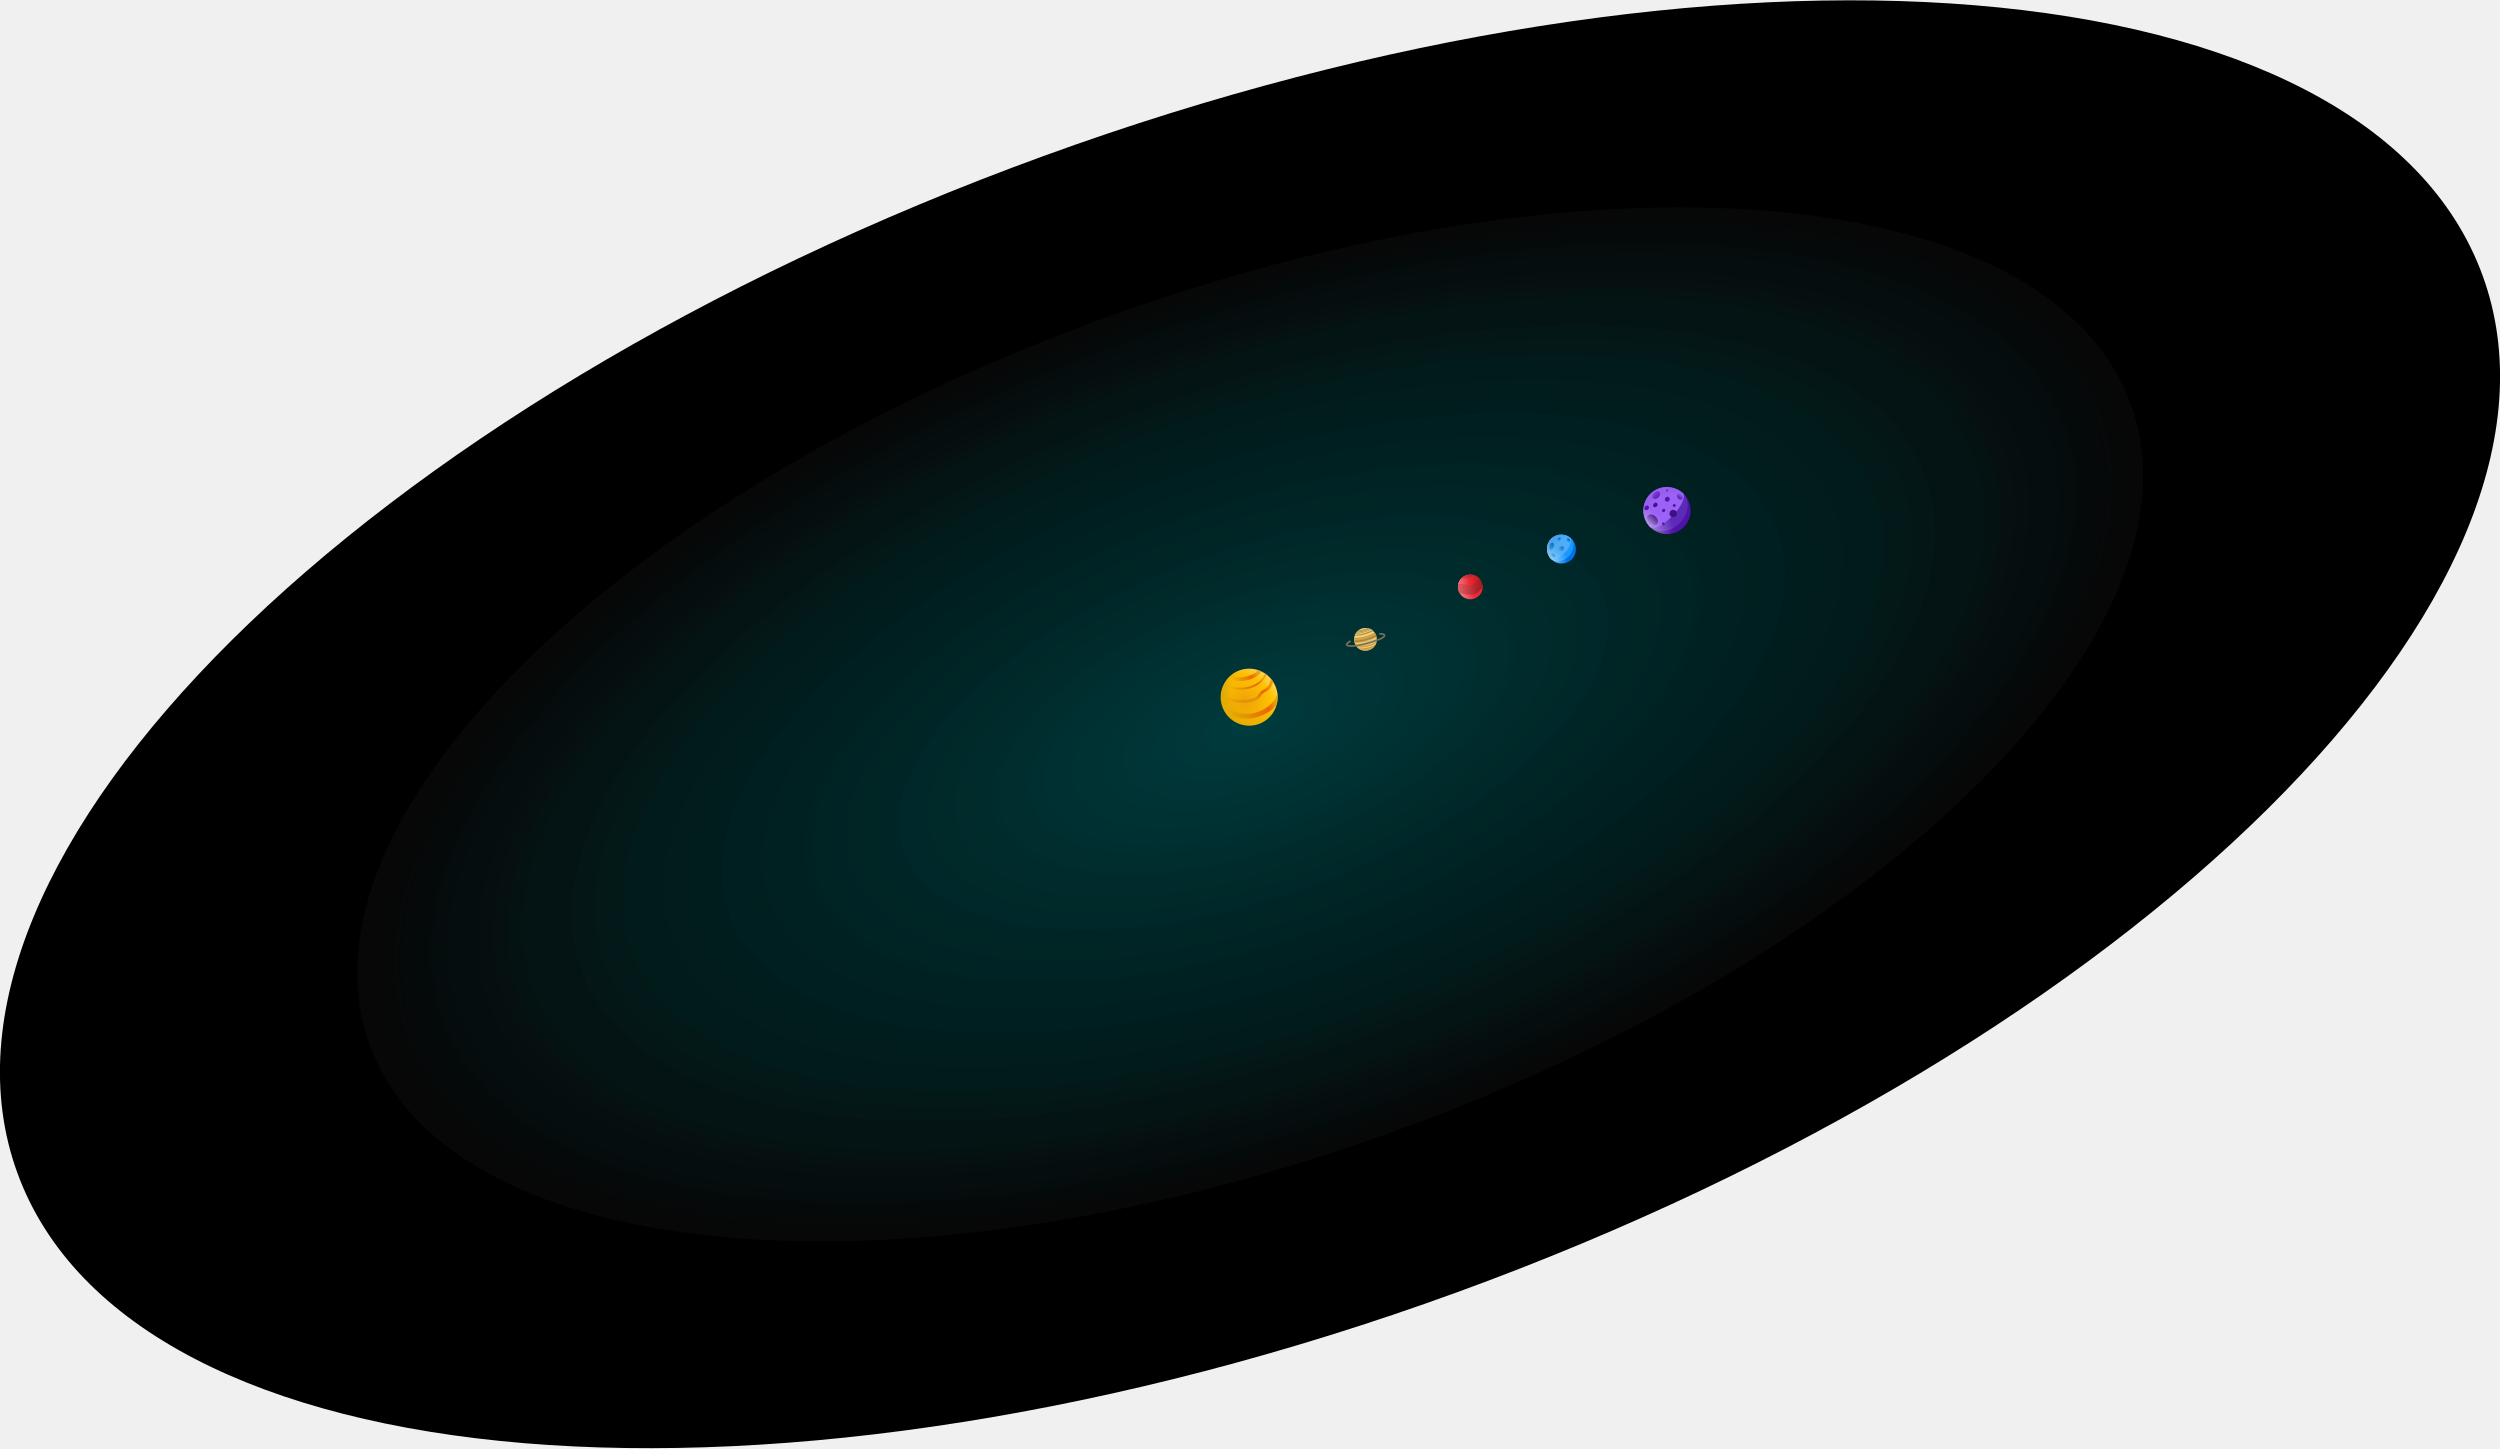
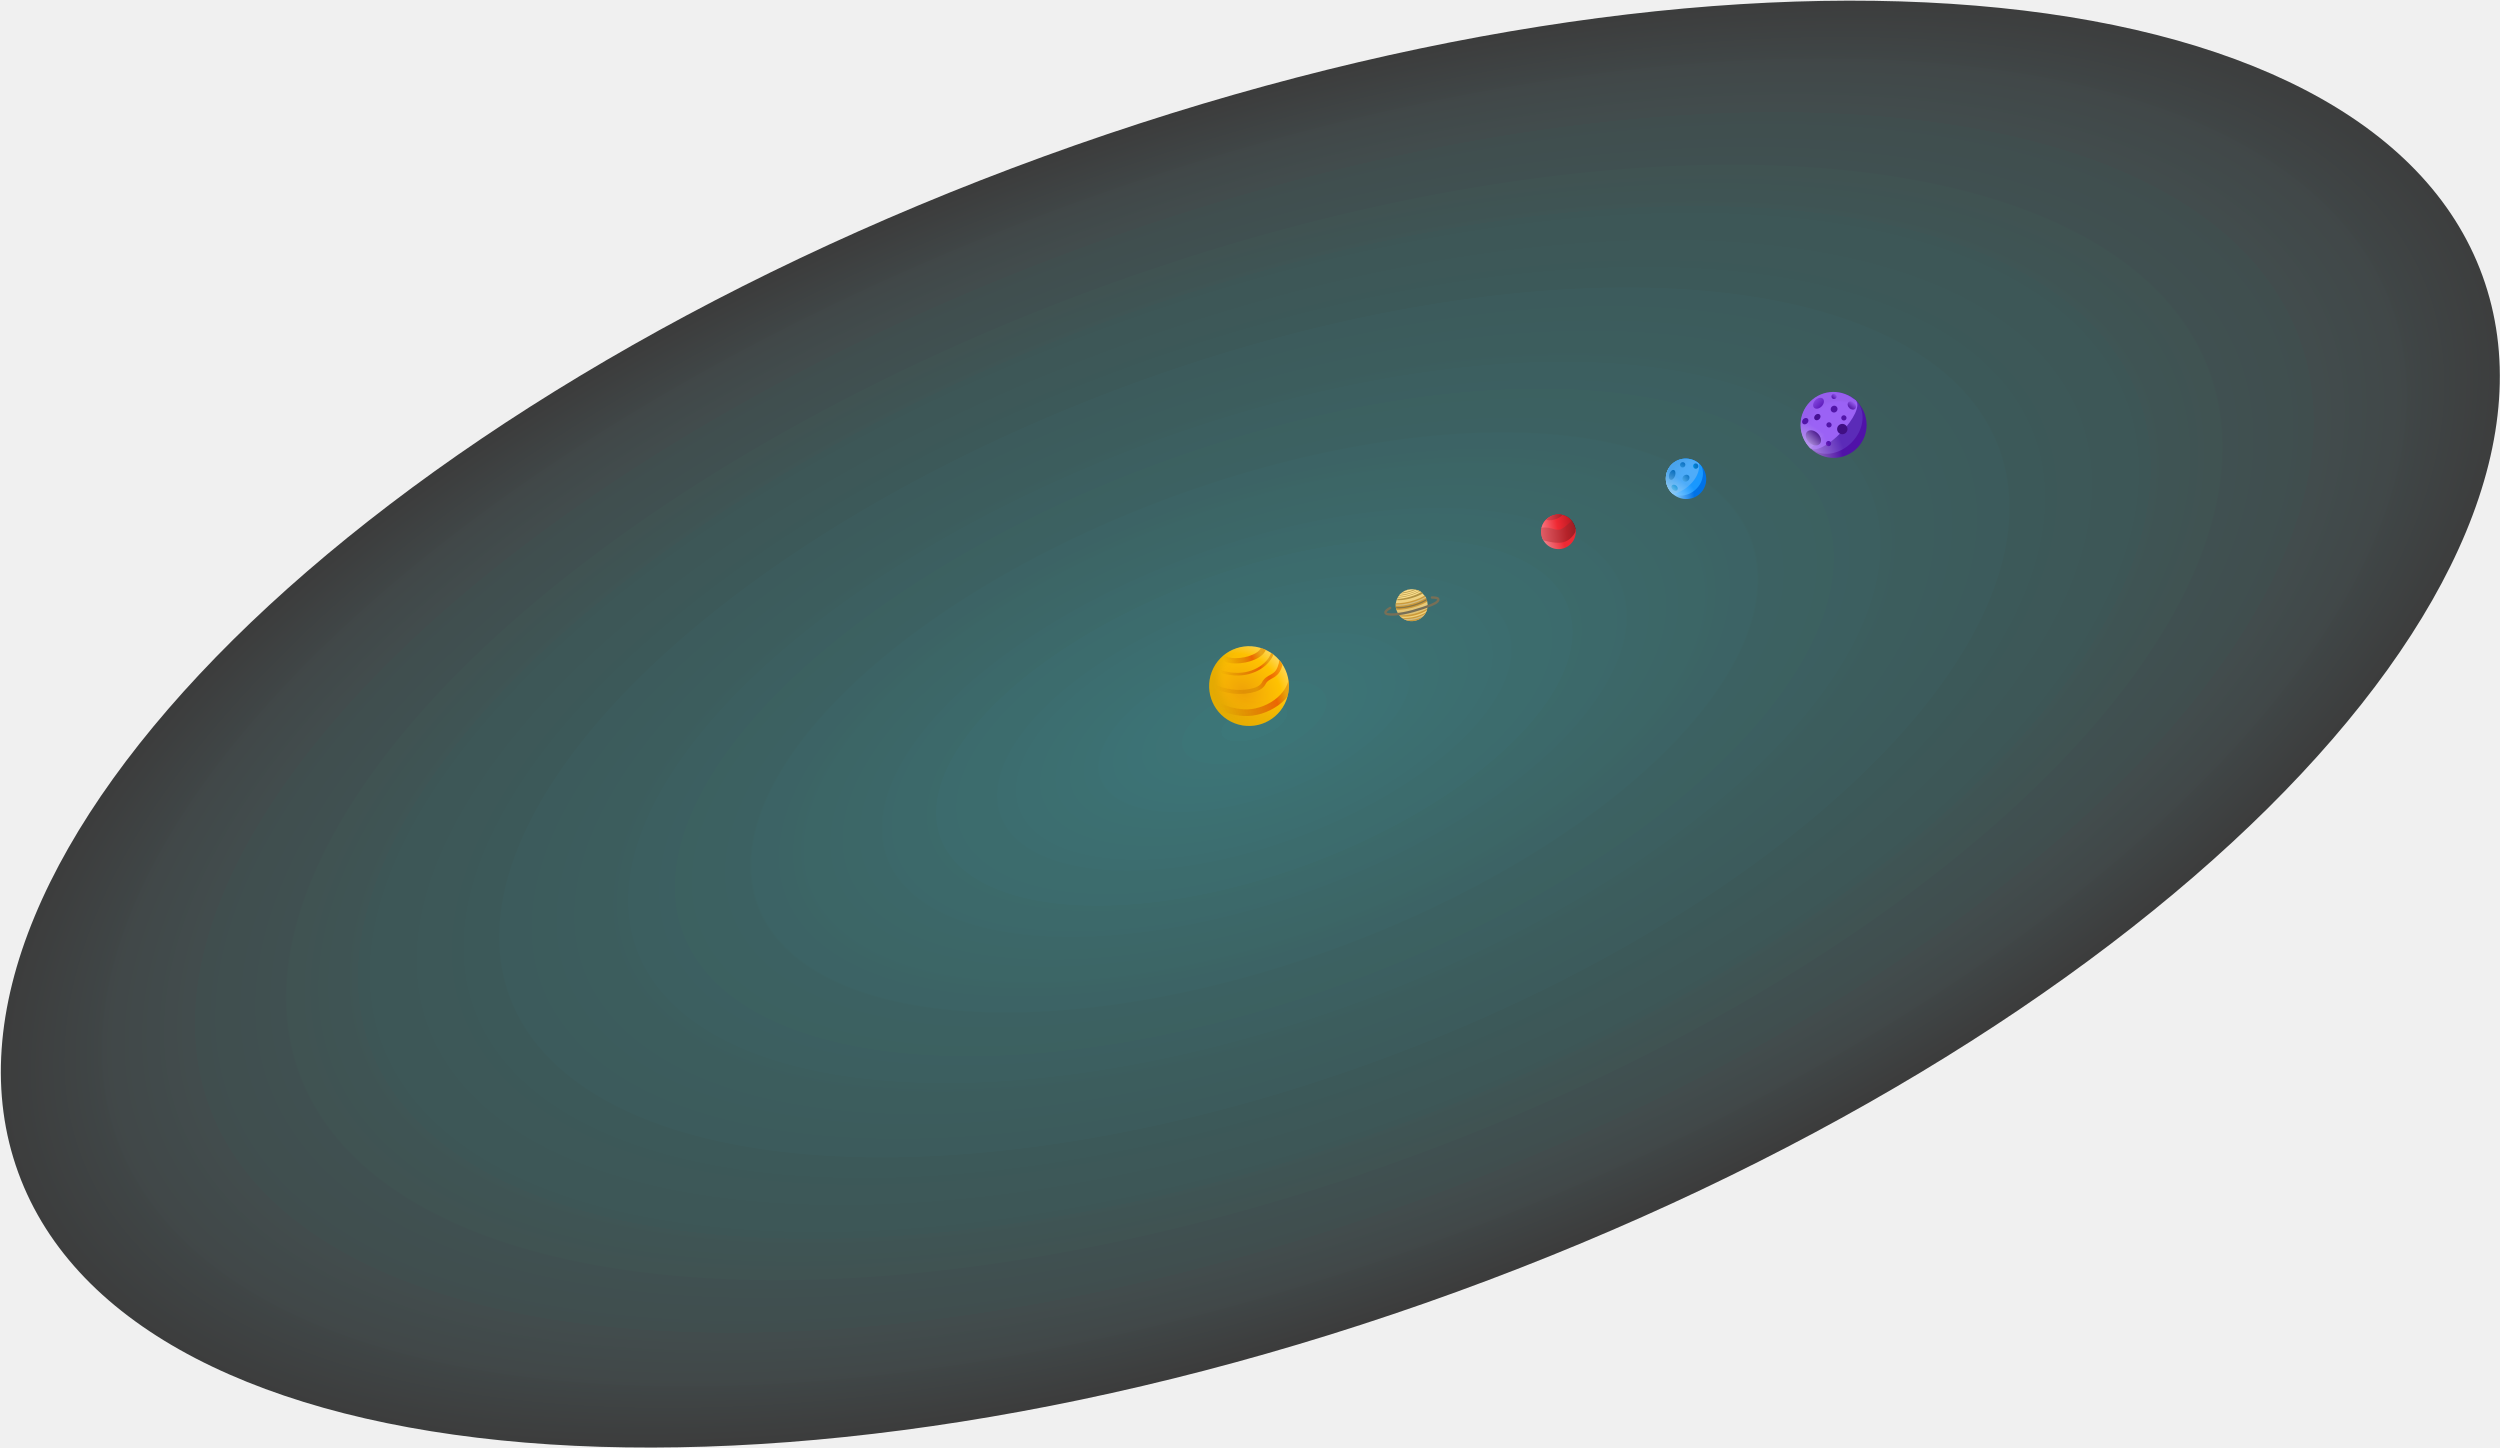
- <svg xmlns="http://www.w3.org/2000/svg" xmlns:xlink="http://www.w3.org/1999/xlink" width="2632px" height="1525px" viewBox="0 0 2632 1525" version="1.1">
+ <svg xmlns="http://www.w3.org/2000/svg" xmlns:xlink="http://www.w3.org/1999/xlink" width="948" height="549">
  <defs>
-     <radialGradient cx="50.185%" cy="50%" fx="50.185%" fy="50%" r="50%" gradientTransform="translate(0.501846,0.5),scale(0.46072,1),rotate(90),scale(1,2.180813),translate(-0.501846,-0.5)" id="radialGradient-1">
+     <radialGradient cx="50.185%" cy="50%" fx="50.185%" fy="50%" r="50%" gradientTransform="matrix(0 1 -1.00474 0 1.004 -.002)" id="a">
      <stop stop-color="#004F52" offset="0%" />
      <stop stop-color="#004F52" offset="2.597%" />
      <stop stop-color="#004C4F" offset="2.61%" />
      <stop stop-color="#004C4F" offset="5.675%" />
      <stop stop-color="#024A4D" offset="5.746%" />
      <stop stop-color="#00494C" offset="8.858%" />
      <stop stop-color="#00484C" offset="8.975%" />
      <stop stop-color="#00474A" offset="12.286%" />
      <stop stop-color="#004648" offset="12.378%" />
      <stop stop-color="#004446" offset="15.75%" />
      <stop stop-color="#004446" offset="16.003%" />
      <stop stop-color="#004144" offset="20.31%" />
      <stop stop-color="#004041" offset="20.46%" />
      <stop stop-color="#003F41" offset="25.17%" />
      <stop stop-color="#003D3E" offset="25.23%" />
      <stop stop-color="#003B3D" offset="29.428%" />
      <stop stop-color="#003A3B" offset="29.525%" />
      <stop stop-color="#003737" offset="36.477%" />
      <stop stop-color="#003537" offset="36.576%" />
      <stop stop-color="#003436" offset="39.813%" />
      <stop stop-color="#003233" offset="39.941%" />
      <stop stop-color="#003130" offset="45.868%" />
      <stop stop-color="#002F31" offset="45.915%" />
      <stop stop-color="#002E30" offset="49.576%" />
      <stop stop-color="#002D2D" offset="49.636%" />
      <stop stop-color="#00292A" offset="59.774%" />
      <stop stop-color="#002727" offset="59.845%" />
      <stop stop-color="#022323" offset="70.989%" />
      <stop stop-color="#042121" offset="71.006%" />
      <stop stop-color="#051E1D" offset="76.629%" />
      <stop stop-color="#051B1C" offset="76.746%" />
      <stop stop-color="#051818" offset="83.872%" />
      <stop stop-color="#081617" offset="83.923%" />
-       <stop stop-color="#060F10" offset="92.737%" />
-       <stop stop-color="#050D0E" offset="92.798%" />
-       <stop stop-color="#0A0909" offset="100%" />
+       <stop stop-color="#060F10" offset="91.211%" />
+       <stop stop-color="#050D0E" offset="91.351%" />
+       <stop offset="100%" />
    </radialGradient>
-     <linearGradient x1="97.57%" y1="-10.3%" x2="68.128%" y2="185.11%" id="linearGradient-2">
+     <linearGradient x1="97.57%" y1="-10.3%" x2="68.128%" y2="185.11%" id="c">
      <stop stop-color="#FFE493" offset="0%" />
      <stop stop-color="#BC9949" offset="100%" />
    </linearGradient>
-     <circle id="path-3" cx="12.969" cy="12.252" r="12" />
-     <linearGradient x1="18.086%" y1="50%" x2="36.004%" y2="103.632%" id="linearGradient-5">
-       <stop stop-color="#1998FF" offset="0%" />
-       <stop stop-color="#C7EFFE" offset="100%" />
-     </linearGradient>
-     <linearGradient x1="50%" y1="-15.543%" x2="91.324%" y2="38.152%" id="linearGradient-6">
+     <circle id="b" cx="6.536" cy="6.175" r="6.048" />
+     <linearGradient x1="50%" y1="-15.543%" x2="91.324%" y2="38.152%" id="f">
      <stop stop-color="#BCEBFF" offset="0%" />
      <stop stop-color="#0072E7" offset="100%" />
    </linearGradient>
-     <ellipse id="path-7" cx="15.502" cy="15.257" rx="15.309" ry="15.105" />
-     <linearGradient x1="62.415%" y1="-40.304%" x2="75.019%" y2="50%" id="linearGradient-9">
+     <ellipse id="e" cx="7.813" cy="7.69" rx="7.716" ry="7.613" />
+     <linearGradient x1="62.415%" y1="-40.304%" x2="75.019%" y2="50%" id="g">
      <stop stop-color="#E6F8FF" offset="0%" />
      <stop stop-color="#1998FF" offset="100%" />
    </linearGradient>
-     <linearGradient x1="63.182%" y1="-13.416%" x2="57.758%" y2="44.912%" id="linearGradient-10">
+     <linearGradient x1="63.182%" y1="-13.416%" x2="57.758%" y2="44.912%" id="i">
      <stop stop-color="#C9EAF9" offset="0%" />
      <stop stop-color="#4EACF9" offset="100%" />
    </linearGradient>
-     <path d="M7.226,32.546 C14.441,32.546 20.739,25.623 20.739,14.305 C20.739,2.988 14.006,-6.062 6.791,-6.062 C-0.424,-6.062 -5.797,3.195 -5.797,14.512 C-5.797,25.83 0.012,32.546 7.226,32.546 Z" id="path-11" />
-     <filter x="-32.0%" y="-22.0%" width="164.1%" height="144.0%" filterUnits="objectBoundingBox" id="filter-12">
-       <feGaussianBlur stdDeviation="2.5" in="SourceAlpha" result="shadowBlurInner1" />
-       <feOffset dx="12" dy="5" in="shadowBlurInner1" result="shadowOffsetInner1" />
-       <feComposite in="shadowOffsetInner1" in2="SourceAlpha" operator="arithmetic" k2="-1" k3="1" result="shadowInnerInner1" />
-       <feColorMatrix values="0 0 0 0 0   0 0 0 0 0   0 0 0 0 0  0 0 0 0.054 0" type="matrix" in="shadowInnerInner1" />
-     </filter>
-     <linearGradient x1="50%" y1="-75.768%" x2="61.614%" y2="129.077%" id="linearGradient-13">
+     <path d="M3.642 16.403c3.636 0 6.81-3.489 6.81-9.193S7.06-3.055 3.422-3.055c-3.636 0-6.344 4.665-6.344 10.37 0 5.703 2.928 9.088 6.564 9.088z" id="j" />
+     <filter x="-33.6%" y="-23.1%" width="167.3%" height="146.3%" filterUnits="objectBoundingBox" id="k">
+       <feGaussianBlur stdDeviation="1.5" in="SourceAlpha" result="shadowBlurInner1" />
+       <feOffset dx="6" dy="3" in="shadowBlurInner1" result="shadowOffsetInner1" />
+       <feComposite in="shadowOffsetInner1" in2="SourceAlpha" operator="arithmetic" k2="-1" k3="1" result="shadowInnerInner1" />
+       <feColorMatrix values="0 0 0 0 0 0 0 0 0 0 0 0 0 0 0 0 0 0 0.054 0" in="shadowInnerInner1" />
+     </filter>
+     <linearGradient x1="50%" y1="-75.768%" x2="61.614%" y2="129.077%" id="l">
      <stop stop-color="#71C9FF" offset="0%" />
      <stop stop-color="#0369BC" offset="100%" />
    </linearGradient>
-     <linearGradient x1="97.721%" y1="0%" x2="-18.38%" y2="238.895%" id="linearGradient-14">
+     <linearGradient x1="97.721%" y1="0%" x2="-18.38%" y2="238.895%" id="m">
      <stop stop-color="#076BBD" offset="0%" />
      <stop stop-color="#53BCFB" offset="100%" />
    </linearGradient>
-     <linearGradient x1="33.241%" y1="-124.446%" x2="54.459%" y2="110.885%" id="linearGradient-15">
+     <linearGradient x1="33.241%" y1="-124.446%" x2="54.459%" y2="110.885%" id="n">
      <stop stop-color="#97D5FA" offset="0%" />
      <stop stop-color="#0167B9" offset="100%" />
    </linearGradient>
-     <linearGradient x1="-28.488%" y1="50%" x2="246.43%" y2="50%" id="linearGradient-16">
+     <linearGradient x1="-28.488%" y1="50%" x2="246.43%" y2="50%" id="o">
      <stop stop-color="#1792DC" offset="0%" />
      <stop stop-color="#B3E4F6" offset="100%" />
    </linearGradient>
-     <linearGradient x1="217.726%" y1="0%" x2="4.195%" y2="50%" id="linearGradient-17">
+     <linearGradient x1="217.726%" y1="0%" x2="4.195%" y2="50%" id="p">
      <stop stop-color="#06B2F3" offset="0%" />
      <stop stop-color="#0680E3" offset="100%" />
    </linearGradient>
-     <ellipse id="path-18" cx="13.652" cy="27.151" rx="1.633" ry="2.041" />
-     <filter x="-30.6%" y="-24.5%" width="161.2%" height="149.0%" filterUnits="objectBoundingBox" id="filter-19">
-       <feGaussianBlur stdDeviation="0.5" in="SourceAlpha" result="shadowBlurInner1" />
+     <ellipse id="q" cx="6.881" cy="13.684" rx="1" ry="1.029" />
+     <filter x="-60.8%" y="-48.6%" width="221.5%" height="197.2%" filterUnits="objectBoundingBox" id="r">
+       <feGaussianBlur stdDeviation=".5" in="SourceAlpha" result="shadowBlurInner1" />
      <feOffset dx="1" dy="-1" in="shadowBlurInner1" result="shadowOffsetInner1" />
      <feComposite in="shadowOffsetInner1" in2="SourceAlpha" operator="arithmetic" k2="-1" k3="1" result="shadowInnerInner1" />
-       <feColorMatrix values="0 0 0 0 0   0 0 0 0 0   0 0 0 0 0  0 0 0 0.134 0" type="matrix" in="shadowInnerInner1" />
-     </filter>
-     <ellipse id="path-20" cx="13.035" cy="13.036" rx="13.014" ry="13.033" />
-     <linearGradient x1="94.655%" y1="55.111%" x2="-23.961%" y2="52.671%" id="linearGradient-22">
+       <feColorMatrix values="0 0 0 0 0 0 0 0 0 0 0 0 0 0 0 0 0 0 0.134 0" in="shadowInnerInner1" />
+     </filter>
+     <ellipse id="s" cx="6.57" cy="6.57" rx="6.559" ry="6.568" />
+     <linearGradient x1="94.655%" y1="55.111%" x2="-23.961%" y2="52.671%" id="t">
      <stop stop-color="#EF828C" offset="0%" />
      <stop stop-color="#EF2933" offset="42.304%" />
      <stop stop-color="#EF2933" offset="100%" />
      <stop stop-color="#EF2933" offset="100%" />
    </linearGradient>
-     <linearGradient x1="116.243%" y1="43.83%" x2="-17.06%" y2="62.481%" id="linearGradient-23">
+     <linearGradient x1="116.243%" y1="43.83%" x2="-17.06%" y2="62.481%" id="v">
      <stop stop-color="#F47B85" offset="0%" />
      <stop stop-color="#B52229" offset="47.357%" />
      <stop stop-color="#420B0E" offset="100%" />
    </linearGradient>
-     <path d="M-0.603,14.252 C2.496,15.881 4.983,17.113 7.988,19.276 C12.294,22.375 19.157,20.075 28.577,12.374 L25.955,-0.398 L0.679,-1.473 C-3.02,7.481 -3.448,12.723 -0.603,14.252 Z" id="path-24" />
-     <filter x="-16.1%" y="-22.6%" width="132.2%" height="145.3%" filterUnits="objectBoundingBox" id="filter-25">
-       <feGaussianBlur stdDeviation="2" in="SourceAlpha" result="shadowBlurInner1" />
-       <feOffset dx="6" dy="4" in="shadowBlurInner1" result="shadowOffsetInner1" />
-       <feComposite in="shadowOffsetInner1" in2="SourceAlpha" operator="arithmetic" k2="-1" k3="1" result="shadowInnerInner1" />
-       <feColorMatrix values="0 0 0 0 0   0 0 0 0 0   0 0 0 0 0  0 0 0 0.13 0" type="matrix" in="shadowInnerInner1" />
-     </filter>
-     <linearGradient x1="116.243%" y1="46.142%" x2="-61.761%" y2="60.316%" id="linearGradient-26">
+     <path d="M-.304 7.183c1.562.82 2.815 1.442 4.33 2.532 2.17 1.562 5.629.403 10.377-3.479L13.08-.2.342-.742c-1.864 4.512-2.08 7.154-.646 7.925z" id="w" />
+     <filter x="-16%" y="-22.5%" width="132%" height="144.9%" filterUnits="objectBoundingBox" id="x">
+       <feGaussianBlur stdDeviation="1" in="SourceAlpha" result="shadowBlurInner1" />
+       <feOffset dx="3" dy="2" in="shadowBlurInner1" result="shadowOffsetInner1" />
+       <feComposite in="shadowOffsetInner1" in2="SourceAlpha" operator="arithmetic" k2="-1" k3="1" result="shadowInnerInner1" />
+       <feColorMatrix values="0 0 0 0 0 0 0 0 0 0 0 0 0 0 0 0 0 0 0.13 0" in="shadowInnerInner1" />
+     </filter>
+     <linearGradient x1="116.243%" y1="46.142%" x2="-61.761%" y2="60.316%" id="y">
      <stop stop-color="#F47B85" offset="0%" />
      <stop stop-color="#B52229" offset="47.357%" />
      <stop stop-color="#420B0E" offset="100%" />
    </linearGradient>
-     <linearGradient x1="95.562%" y1="45.815%" x2="-27.65%" y2="52.382%" id="linearGradient-27">
+     <linearGradient x1="95.562%" y1="45.815%" x2="-27.65%" y2="52.382%" id="z">
      <stop stop-color="#F78590" offset="0%" />
      <stop stop-color="#EF2933" offset="40.395%" />
      <stop stop-color="#900C13" offset="100%" />
    </linearGradient>
-     <linearGradient x1="90.278%" y1="46.515%" x2="-60.958%" y2="55.243%" id="linearGradient-28">
+     <linearGradient x1="90.278%" y1="46.515%" x2="-60.958%" y2="55.243%" id="A">
      <stop stop-color="#DB4753" offset="0%" />
      <stop stop-color="#B6232A" offset="46.383%" />
      <stop stop-color="#430608" offset="100%" />
    </linearGradient>
-     <linearGradient x1="10.107%" y1="71.934%" x2="58.119%" y2="134.648%" id="linearGradient-29">
+     <linearGradient x1="10.107%" y1="71.934%" x2="58.119%" y2="134.648%" id="B">
      <stop stop-color="#5012A8" offset="0%" />
      <stop stop-color="#CBBCD6" offset="100%" />
    </linearGradient>
-     <linearGradient x1="30.935%" y1="54.808%" x2="53.514%" y2="116.491%" id="linearGradient-30">
+     <linearGradient x1="30.935%" y1="54.808%" x2="53.514%" y2="116.491%" id="C">
      <stop stop-color="#5B2BB8" offset="0%" />
      <stop stop-color="#BF9AEA" offset="100%" />
    </linearGradient>
-     <linearGradient x1="52.493%" y1="142.262%" x2="44.373%" y2="70.614%" id="linearGradient-31">
+     <linearGradient x1="52.493%" y1="142.262%" x2="44.373%" y2="70.614%" id="D">
      <stop stop-color="#D2C5E6" offset="0%" />
      <stop stop-color="#9B62F5" offset="100%" />
    </linearGradient>
-     <linearGradient x1="51.909%" y1="27.18%" x2="58.15%" y2="-47.425%" id="linearGradient-32">
+     <linearGradient x1="51.909%" y1="27.18%" x2="58.15%" y2="-47.425%" id="F">
      <stop stop-color="#9B62F5" offset="0%" />
      <stop stop-color="#E8E8E8" offset="100%" />
    </linearGradient>
-     <path d="M24.7,-1.59161573e-12 C11.059,-1.59161573e-12 -1.8189894e-12,11.083 -1.8189894e-12,24.754 C-1.8189894e-12,38.426 11.059,49.509 24.7,49.509 L24.7,49.509" id="path-33" />
-     <filter x="-22.3%" y="-11.1%" width="144.5%" height="122.2%" filterUnits="objectBoundingBox" id="filter-35">
-       <feGaussianBlur stdDeviation="2" in="SourceAlpha" result="shadowBlurInner1" />
-       <feOffset dx="7" dy="-2" in="shadowBlurInner1" result="shadowOffsetInner1" />
-       <feComposite in="shadowOffsetInner1" in2="SourceAlpha" operator="arithmetic" k2="-1" k3="1" result="shadowInnerInner1" />
-       <feColorMatrix values="0 0 0 0 0   0 0 0 0 0   0 0 0 0 0  0 0 0 0.028 0" type="matrix" in="shadowInnerInner1" />
-     </filter>
-     <linearGradient x1="177.088%" y1="43.718%" x2="0%" y2="43.718%" id="linearGradient-36">
+     <path d="M12.449 0C5.574 0 0 5.586 0 12.476c0 6.89 5.574 12.476 12.449 12.476" id="E" />
+     <filter x="-24.1%" y="-12%" width="148.2%" height="124%" filterUnits="objectBoundingBox" id="G">
+       <feGaussianBlur stdDeviation="1" in="SourceAlpha" result="shadowBlurInner1" />
+       <feOffset dx="4" dy="-1" in="shadowBlurInner1" result="shadowOffsetInner1" />
+       <feComposite in="shadowOffsetInner1" in2="SourceAlpha" operator="arithmetic" k2="-1" k3="1" result="shadowInnerInner1" />
+       <feColorMatrix values="0 0 0 0 0 0 0 0 0 0 0 0 0 0 0 0 0 0 0.028 0" in="shadowInnerInner1" />
+     </filter>
+     <linearGradient x1="177.088%" y1="43.718%" x2="0%" y2="43.718%" id="H">
      <stop stop-color="#9960F3" offset="0%" />
      <stop stop-color="#5F1DBC" offset="100%" />
    </linearGradient>
-     <linearGradient x1="61.594%" y1="-16.635%" x2="61.594%" y2="152.794%" id="linearGradient-37">
+     <linearGradient x1="61.594%" y1="-16.635%" x2="61.594%" y2="152.794%" id="I">
      <stop stop-color="#400E85" offset="0%" />
      <stop stop-color="#D3BBFA" offset="100%" />
    </linearGradient>
-     <linearGradient x1="62.448%" y1="-3.859%" x2="50%" y2="80.2%" id="linearGradient-38">
+     <linearGradient x1="62.448%" y1="-3.859%" x2="50%" y2="80.2%" id="J">
      <stop stop-color="#9960F3" offset="0%" />
      <stop stop-color="#5F24B2" offset="100%" />
    </linearGradient>
-     <linearGradient x1="50%" y1="50%" x2="68.487%" y2="103.299%" id="linearGradient-39">
+     <linearGradient x1="50%" y1="50%" x2="68.487%" y2="103.299%" id="K">
      <stop stop-color="#5414AF" offset="0%" />
      <stop stop-color="#7421BC" offset="100%" />
    </linearGradient>
-     <linearGradient x1="56.383%" y1="-11.935%" x2="50%" y2="100%" id="linearGradient-40">
+     <linearGradient x1="56.383%" y1="-11.935%" x2="50%" y2="100%" id="L">
      <stop stop-color="#9960F3" offset="0%" />
      <stop stop-color="#5115A7" offset="100%" />
    </linearGradient>
-     <radialGradient cx="59.277%" cy="45.857%" fx="59.277%" fy="45.857%" r="60.024%" gradientTransform="translate(0.592768,0.458565),rotate(156.8741),scale(1,1.205766),translate(-0.592768,-0.458565)" id="radialGradient-41">
-       <stop stop-color="#EFA207" offset="0.013%" />
+     <radialGradient cx="59.277%" cy="45.857%" fx="59.277%" fy="45.857%" r="60.024%" gradientTransform="matrix(-.91964 .39275 -.47357 -1.10888 1.355 .734)" id="N">
+       <stop stop-color="#EFA207" offset=".013%" />
      <stop stop-color="#FFC201" offset="72.598%" />
      <stop stop-color="#FFD758" offset="100%" />
    </radialGradient>
-     <circle id="path-42" cx="37.857" cy="38.597" r="30" />
-     <filter x="-14.2%" y="-14.2%" width="128.3%" height="128.3%" filterUnits="objectBoundingBox" id="filter-44">
-       <feGaussianBlur stdDeviation="5" in="SourceAlpha" result="shadowBlurInner1" />
-       <feOffset dx="-7" dy="4" in="shadowBlurInner1" result="shadowOffsetInner1" />
-       <feComposite in="shadowOffsetInner1" in2="SourceAlpha" operator="arithmetic" k2="-1" k3="1" result="shadowInnerInner1" />
-       <feColorMatrix values="0 0 0 0 0   0 0 0 0 0   0 0 0 0 0  0 0 0 0.097 0" type="matrix" in="shadowInnerInner1" />
-     </filter>
-     <linearGradient x1="90.442%" y1="69.71%" x2="-6.643%" y2="50.588%" id="linearGradient-45">
-       <stop stop-color="#A74E00" stop-opacity="0" offset="0%" />
-       <stop stop-color="#CE4B02" stop-opacity="0.459" offset="44.213%" />
-       <stop stop-color="#E74803" stop-opacity="0.747" offset="62.41%" />
-       <stop stop-color="#D17D02" stop-opacity="0.499" offset="84.593%" />
-       <stop stop-color="#FCAD04" offset="99.966%" />
-     </linearGradient>
-     <linearGradient x1="86.579%" y1="68.679%" x2="-4.262%" y2="48.775%" id="linearGradient-46">
-       <stop stop-color="#A74E00" stop-opacity="0" offset="0%" />
-       <stop stop-color="#D17D02" stop-opacity="0.499" offset="53.607%" />
-       <stop stop-color="#E74803" stop-opacity="0.747" offset="74.679%" />
-       <stop stop-color="#FCAD04" offset="99.966%" />
-     </linearGradient>
-     <linearGradient x1="73.2%" y1="62.633%" x2="-3.863%" y2="47.311%" id="linearGradient-47">
-       <stop stop-color="#A74E00" stop-opacity="0" offset="0%" />
-       <stop stop-color="#E74803" stop-opacity="0.747" offset="67.027%" />
-       <stop stop-color="#D17D02" stop-opacity="0.499" offset="84.293%" />
-       <stop stop-color="#FCAD04" offset="99.966%" />
-     </linearGradient>
-     <linearGradient x1="80.972%" y1="77.742%" x2="0.083%" y2="52.725%" id="linearGradient-48">
-       <stop stop-color="#A74E00" stop-opacity="0" offset="0%" />
-       <stop stop-color="#E74803" stop-opacity="0.747" offset="71.987%" />
-       <stop stop-color="#D17D02" stop-opacity="0.499" offset="87.001%" />
+     <circle id="M" cx="19.08" cy="19.453" r="15.12" />
+     <filter x="-14.9%" y="-14.9%" width="129.8%" height="129.8%" filterUnits="objectBoundingBox" id="O">
+       <feGaussianBlur stdDeviation="2.5" in="SourceAlpha" result="shadowBlurInner1" />
+       <feOffset dx="-4" dy="2" in="shadowBlurInner1" result="shadowOffsetInner1" />
+       <feComposite in="shadowOffsetInner1" in2="SourceAlpha" operator="arithmetic" k2="-1" k3="1" result="shadowInnerInner1" />
+       <feColorMatrix values="0 0 0 0 0 0 0 0 0 0 0 0 0 0 0 0 0 0 0.097 0" in="shadowInnerInner1" />
+     </filter>
+     <linearGradient x1="90.442%" y1="69.71%" x2="-6.643%" y2="50.588%" id="P">
+       <stop stop-color="#A74E00" stop-opacity="0" offset="0%" />
+       <stop stop-color="#CE4B02" stop-opacity=".459" offset="44.213%" />
+       <stop stop-color="#E74803" stop-opacity=".747" offset="62.41%" />
+       <stop stop-color="#D17D02" stop-opacity=".499" offset="84.593%" />
+       <stop stop-color="#FCAD04" offset="99.966%" />
+     </linearGradient>
+     <linearGradient x1="86.579%" y1="68.679%" x2="-4.262%" y2="48.775%" id="R">
+       <stop stop-color="#A74E00" stop-opacity="0" offset="0%" />
+       <stop stop-color="#D17D02" stop-opacity=".499" offset="53.607%" />
+       <stop stop-color="#E74803" stop-opacity=".747" offset="74.679%" />
+       <stop stop-color="#FCAD04" offset="99.966%" />
+     </linearGradient>
+     <linearGradient x1="73.2%" y1="62.633%" x2="-3.863%" y2="47.311%" id="S">
+       <stop stop-color="#A74E00" stop-opacity="0" offset="0%" />
+       <stop stop-color="#E74803" stop-opacity=".747" offset="67.027%" />
+       <stop stop-color="#D17D02" stop-opacity=".499" offset="84.293%" />
+       <stop stop-color="#FCAD04" offset="99.966%" />
+     </linearGradient>
+     <linearGradient x1="80.972%" y1="77.742%" x2=".083%" y2="52.725%" id="T">
+       <stop stop-color="#A74E00" stop-opacity="0" offset="0%" />
+       <stop stop-color="#E74803" stop-opacity=".747" offset="71.987%" />
+       <stop stop-color="#D17D02" stop-opacity=".499" offset="87.001%" />
      <stop stop-color="#FCAD04" offset="99.966%" />
    </linearGradient>
  </defs>
-   <g id="final" stroke="none" stroke-width="1" fill="none" fill-rule="evenodd">
-     <g id="background-dark" transform="translate(-200, -308)">
-       <ellipse id="onlybg" fill="#000000" transform="translate(1516, 1070.5) rotate(-20) translate(-1516, -1070.5) " cx="1516" cy="1070.5" rx="1381" ry="636.5" />
-       <ellipse id="bg" fill-opacity="0.75" fill="url(#radialGradient-1)" transform="translate(1516.13, 1070.603) rotate(-20) translate(-1516.13, -1070.603) " cx="1516.13" cy="1070.603" rx="986.5" ry="454.5" />
-       <g id="galaxy" transform="translate(1759, 933.5) rotate(3) translate(-1759, -933.5) translate(1483, 774)">
-         <g id="saturn" transform="translate(156.8036, 213.8151) rotate(-17) translate(-156.8036, -213.8151) translate(144.3036, 201.3151)">
-           <mask id="mask-4" fill="white">
-             <use xlink:href="#path-3" />
-           </mask>
-           <use id="Mask" fill="url(#linearGradient-2)" xlink:href="#path-3" />
-           <ellipse id="Oval" stroke="#CC9A3A" stroke-width="5" mask="url(#mask-4)" cx="12.255" cy="2.698" rx="21.5" ry="9" />
-           <ellipse id="Oval" stroke="#CC9A3A" stroke-width="5.5" mask="url(#mask-4)" cx="13.255" cy="7.698" rx="25.5" ry="14" />
-           <ellipse id="Oval" stroke="#B29343" stroke-width="5.5" mask="url(#mask-4)" transform="translate(13.92896, 0.828748) rotate(-2) translate(-13.92896, -0.828748) " cx="13.929" cy="0.829" rx="12.5" ry="3.5" />
-           <ellipse id="Oval" stroke="#F7DB8A" stroke-width="0.2" mask="url(#mask-4)" cx="12.559" cy="-0.901" rx="12.5" ry="3.5" />
-           <ellipse id="Oval" stroke="#F7DB8A" stroke-width="0.4" mask="url(#mask-4)" transform="translate(13.01968, 0.435916) rotate(-2) translate(-13.01968, -0.435916) " cx="13.02" cy="0.436" rx="12.5" ry="3.5" />
-           <ellipse id="Oval" stroke="#F7DB8A" stroke-width="0.8" mask="url(#mask-4)" transform="translate(12.98041, 1.790531) rotate(-2) translate(-12.98041, -1.790531) " cx="12.98" cy="1.791" rx="13" ry="3.5" />
-           <ellipse id="Oval" stroke="#D2BD82" stroke-width="0.4" mask="url(#mask-4)" transform="translate(13.75504, 4.198218) rotate(-2) translate(-13.75504, -4.198218) " cx="13.755" cy="4.198" rx="18" ry="6.5" />
-           <ellipse id="Oval" stroke="#F1D179" mask="url(#mask-4)" transform="translate(13.75504, 9.198218) rotate(-1) translate(-13.75504, -9.198218) " cx="13.755" cy="9.198" rx="20" ry="11.5" />
-           <ellipse id="Oval" stroke="#D2BD82" stroke-width="0.4" mask="url(#mask-4)" transform="translate(13.75504, 11.19822) rotate(-1) translate(-13.75504, -11.19822) " cx="13.755" cy="11.198" rx="18" ry="11.5" />
-           <ellipse id="Oval" stroke="#877544" stroke-width="0.7" mask="url(#mask-4)" transform="translate(13.75504, 6.198218) rotate(-2) translate(-13.75504, -6.198218) " cx="13.755" cy="6.198" rx="18" ry="6.5" />
-         </g>
-         <path d="M141.389,210.895 C138.619,211.537 136.988,212.418 136.997,213.458 C137.017,215.734 146.856,217.816 157.306,217.892 C161.946,217.925 167.835,217.732 171.716,217.337 C176.574,216.842 178.008,215.681 177.997,214.415 C177.99,213.585 176.353,212.749 173.768,212.019" id="orbit" stroke="#786F56" stroke-width="1.8" stroke-linecap="round" transform="translate(157.4973, 214.3953) rotate(-19) translate(-157.4973, -214.3953) " />
-         <g id="blue-planet" transform="translate(358.5, 107.5) scale(1, -1) rotate(-43) translate(-358.5, -107.5) translate(343, 92)">
-           <mask id="mask-8" fill="white">
-             <use xlink:href="#path-7" />
-           </mask>
-           <use id="Oval" fill="url(#linearGradient-6)" xlink:href="#path-7" />
-           <ellipse id="Oval" fill="url(#linearGradient-9)" mask="url(#mask-8)" cx="12.032" cy="15.257" rx="14.288" ry="15.921" />
-           <g id="Oval" mask="url(#mask-8)">
-             <use fill="url(#linearGradient-10)" fill-rule="evenodd" xlink:href="#path-11" />
-             <use fill="black" fill-opacity="1" filter="url(#filter-12)" xlink:href="#path-11" />
-           </g>
-           <ellipse id="Oval" fill="url(#linearGradient-13)" mask="url(#mask-8)" transform="translate(15.10488, 15.51312) rotate(-2) translate(-15.10488, -15.51312) " cx="15.105" cy="15.513" rx="2.449" ry="2.858" />
-           <ellipse id="Oval" fill="url(#linearGradient-14)" mask="url(#mask-8)" transform="translate(6.168087, 20.75808) rotate(174) translate(-6.168087, -20.75808) " cx="6.168" cy="20.758" rx="1.429" ry="2.041" />
-           <ellipse id="Oval" fill="url(#linearGradient-15)" mask="url(#mask-8)" transform="translate(6.14215, 9.811565) rotate(27) translate(-6.14215, -9.811565) " cx="6.142" cy="9.812" rx="2.245" ry="3.878" />
-           <ellipse id="Oval" fill="url(#linearGradient-16)" mask="url(#mask-8)" transform="translate(14.34228, 4.407869) rotate(275) translate(-14.34228, -4.407869) " cx="14.342" cy="4.408" rx="1.633" ry="2.654" />
-           <g id="Oval" mask="url(#mask-8)" transform="translate(13.65232, 27.15129) rotate(-93) translate(-13.65232, -27.15129) ">
-             <use fill="url(#linearGradient-17)" fill-rule="evenodd" xlink:href="#path-18" />
-             <use fill="black" fill-opacity="1" filter="url(#filter-19)" xlink:href="#path-18" />
-           </g>
-         </g>
-         <g id="red-planet" transform="translate(264.2797, 153.0868) scale(-1, 1) rotate(19) translate(-264.2797, -153.0868) translate(250.7797, 139.5868)">
-           <mask id="mask-21" fill="white">
-             <use xlink:href="#path-20" />
-           </mask>
-           <use id="Mask" fill-opacity="0" fill="#FFFFFF" xlink:href="#path-20" />
-           <path d="M-1.251,13.754 C6.717,16.311 11.488,17.59 13.061,17.59 C17.199,17.59 21.95,16.069 27.313,13.028 L26.365,24.111 L13.908,27.248 L0.459,24.57 L-1.251,13.754 Z" id="Path-13" fill="url(#linearGradient-22)" mask="url(#mask-21)" />
-           <g id="Path-14" mask="url(#mask-21)">
-             <use fill="url(#linearGradient-23)" fill-rule="evenodd" xlink:href="#path-24" />
-             <use fill="black" fill-opacity="1" filter="url(#filter-25)" xlink:href="#path-24" />
-           </g>
-           <path d="M-4.569,1.941 L28.431,1.941 L30.147,14.292 C21.633,19.366 15.112,21.752 10.583,21.451 C6.054,21.15 1.913,18.303 -1.839,12.913 L-4.569,1.941 Z" id="Rectangle" fill="url(#linearGradient-26)" mask="url(#mask-21)" transform="translate(12.7892, 11.70878) rotate(-4) translate(-12.7892, -11.70878) " />
-           <path d="M3.153,-0.102 L24.718,-1.084 L27.884,6.331 C24.795,6.309 21.941,6.9 19.319,8.106 C15.388,9.914 15.663,10.875 12.284,11.598 C10.031,12.08 5.525,10.333 -1.236,6.358 L3.153,-0.102 Z" id="Path-12" fill="url(#linearGradient-27)" mask="url(#mask-21)" />
-           <path d="M5.265,0.477 C7.247,2.427 9.911,3.402 13.257,3.403 C16.344,3.402 18.896,2.514 20.913,0.738 L13.245,-1.664 L5.265,0.477 Z" id="Path-10" fill="url(#linearGradient-28)" mask="url(#mask-21)" />
-         </g>
-         <g id="purple-planet" transform="translate(466.5, 61.5) scale(1, -1) rotate(139) translate(-466.5, -61.5) translate(441, 36)">
-           <ellipse id="Oval" fill="url(#linearGradient-29)" cx="25.011" cy="24.979" rx="24.7" ry="24.754" />
-           <ellipse id="Oval" fill="url(#linearGradient-30)" cx="26.126" cy="24.816" rx="19.911" ry="24.754" />
-           <path d="M25.882,49.742 C30.946,49.742 35.444,38.648 35.444,24.964 C35.444,11.279 30.946,0.186 25.882,0.186 C20.818,0.186 17.105,11.279 17.105,24.964 C17.105,38.648 20.818,49.742 25.882,49.742 Z" id="Oval" fill="url(#linearGradient-31)" />
-           <g id="Path-9" transform="translate(25.31798, 0.283437)">
-             <mask id="mask-34" fill="white">
-               <use xlink:href="#path-33" />
-             </mask>
-             <g id="Mask" transform="translate(12.35004, 24.75434) rotate(180) translate(-12.35004, -24.75434) ">
-               <use fill="url(#linearGradient-32)" fill-rule="evenodd" xlink:href="#path-33" />
-               <use fill="black" fill-opacity="1" filter="url(#filter-35)" xlink:href="#path-33" />
-             </g>
-           </g>
-           <ellipse id="Oval" fill="url(#linearGradient-36)" cx="44.638" cy="21.173" rx="3.317" ry="4.753" />
-           <ellipse id="Oval" fill="url(#linearGradient-37)" cx="29.33" cy="42.593" rx="6.634" ry="4.683" />
-           <circle id="Oval" fill="#400F84" cx="18.266" cy="22.711" r="3.902" />
-           <ellipse id="Oval" fill="url(#linearGradient-38)" cx="25.435" cy="4.959" rx="3.515" ry="2.731" />
-           <ellipse id="Oval" fill="#5115A7" cx="33.134" cy="16.191" rx="2.536" ry="2.64" />
-           <ellipse id="Oval" fill="#5115A7" cx="27.659" cy="27.388" rx="1.561" ry="1.901" />
-           <ellipse id="Oval" fill="url(#linearGradient-39)" cx="18.142" cy="37.755" rx="1.582" ry="1.366" />
-           <ellipse id="Oval" fill="url(#linearGradient-40)" cx="39.775" cy="9.339" rx="1.171" ry="1.584" />
-           <ellipse id="Oval" fill="#5115A7" cx="23.257" cy="15.829" rx="1.582" ry="1.584" />
-           <ellipse id="Oval" fill="#5115A7" cx="42.442" cy="37.787" rx="2.146" ry="2.64" />
-           <ellipse id="Oval" fill="#461093" cx="38.039" cy="29.268" rx="2.146" ry="2.64" />
-         </g>
-         <g id="yellow-planet" transform="translate(38, 280.5) scale(-1, 1) translate(-38, -280.5) translate(0, 242)">
-           <mask id="mask-43" fill="white">
-             <use xlink:href="#path-42" />
-           </mask>
-           <g id="Oval" transform="translate(37.85687, 38.59661) rotate(72) translate(-37.85687, -38.59661) ">
-             <use fill="url(#radialGradient-41)" fill-rule="evenodd" xlink:href="#path-42" />
-             <use fill="black" fill-opacity="1" filter="url(#filter-44)" xlink:href="#path-42" />
-           </g>
-           <path d="M48.838,20.146 C57.825,20.617 63.342,16.968 63.342,10.892 C63.342,4.817 56.305,-2.942 47.468,-2.942 C38.632,-2.942 27.705,3.017 28.39,9.061 C29.074,15.105 39.85,19.675 48.838,20.146 Z" id="Oval" stroke="url(#linearGradient-45)" stroke-width="4" mask="url(#mask-43)" />
-           <path d="M50.63,43.272 C64.715,42.007 73.594,36.771 73.594,25.449 C73.594,14.127 58.666,0.751 41.269,0.751 C23.872,0.751 16.354,-1.891 16.354,9.431 C16.354,12.199 13.044,15.266 15.621,23.412 C18.198,31.558 24.295,29.875 26.977,36.024 C29.658,42.172 42.532,43.999 50.63,43.272 Z" id="Oval" stroke="url(#linearGradient-46)" stroke-width="3" mask="url(#mask-43)" />
-           <path d="M49.313,30.185 C64.345,29.971 79.229,21.821 79.229,12.709 C79.229,3.596 66.245,-3.791 50.229,-3.791 C34.212,-3.791 19.716,2.598 21.242,11.69 C22.769,20.783 34.281,30.398 49.313,30.185 Z" id="Oval" stroke="url(#linearGradient-47)" stroke-width="2" mask="url(#mask-43)" />
-           <path d="M40.805,58.779 C56.835,58.617 72.233,51.413 74.122,34.489 C76.01,17.565 55.811,3.592 38.69,3.592 C21.569,3.592 6.42,7.909 5.425,26.883 C4.431,45.857 24.774,58.94 40.805,58.779 Z" id="Oval" stroke="url(#linearGradient-48)" stroke-width="5" mask="url(#mask-43)" />
-         </g>
-       </g>
+   <g transform="translate(-290 -265)" fill="none" fill-rule="evenodd">
+     <ellipse fill-opacity=".75" fill="url(#a)" transform="rotate(-20 764.13 539.584)" cx="764.13" cy="539.584" rx="497.196" ry="229.068" />
+     <g transform="rotate(-14 2404.462 -3083.85)">
+       <mask id="d" fill="#fff">
+         <use xlink:href="#b" />
+       </mask>
+       <use fill="url(#c)" xlink:href="#b" />
+       <ellipse stroke="#CC9A3A" stroke-width="2.52" mask="url(#d)" cx="6.177" cy="1.36" rx="10.836" ry="4.536" />
+       <ellipse stroke="#CC9A3A" stroke-width="2.772" mask="url(#d)" cx="6.681" cy="3.88" rx="12.852" ry="7.056" />
+       <ellipse stroke="#B29343" stroke-width="2.772" mask="url(#d)" transform="rotate(-2 7.02 .418)" cx="7.02" cy=".418" rx="6.3" ry="1.764" />
+       <ellipse stroke="#F7DB8A" stroke-width=".5" mask="url(#d)" cx="6.33" cy="-.454" rx="6.3" ry="1.764" />
+       <ellipse stroke="#F7DB8A" stroke-width=".5" mask="url(#d)" transform="rotate(-2 6.562 .22)" cx="6.562" cy=".22" rx="6.3" ry="1.764" />
+       <ellipse stroke="#F7DB8A" stroke-width=".5" mask="url(#d)" transform="rotate(-2 6.542 .902)" cx="6.542" cy=".902" rx="6.552" ry="1.764" />
+       <ellipse stroke="#D2BD82" stroke-width=".5" mask="url(#d)" transform="rotate(-2 6.933 2.116)" cx="6.933" cy="2.116" rx="9.072" ry="3.276" />
+       <ellipse stroke="#F1D179" stroke-width=".504" mask="url(#d)" transform="rotate(-1 6.933 4.636)" cx="6.933" cy="4.636" rx="10.08" ry="5.796" />
+       <ellipse stroke="#D2BD82" stroke-width=".5" mask="url(#d)" transform="rotate(-1 6.933 5.644)" cx="6.933" cy="5.644" rx="9.072" ry="5.796" />
+       <ellipse stroke="#877544" stroke-width=".5" mask="url(#d)" transform="rotate(-2 6.933 3.124)" cx="6.933" cy="3.124" rx="9.072" ry="3.276" />
+     </g>
+     <path d="M817.154 495.53c-1.253.696-1.92 1.349-1.771 1.851.325 1.1 5.381.742 10.454-.673 2.253-.628 5.08-1.54 6.905-2.27 2.284-.915 2.818-1.677 2.637-2.289-.119-.401-1.028-.578-2.382-.573" stroke="#786F56" stroke-width=".907" stroke-linecap="round" />
+     <g transform="scale(1 -1) rotate(-46 -66.51 -1304.937)">
+       <mask id="h" fill="#fff">
+         <use xlink:href="#e" />
+       </mask>
+       <use fill="url(#f)" xlink:href="#e" />
+       <ellipse fill="url(#g)" mask="url(#h)" cx="6.064" cy="7.69" rx="7.201" ry="8.024" />
+       <g mask="url(#h)">
+         <use fill="url(#i)" xlink:href="#j" />
+         <use fill="#000" filter="url(#k)" xlink:href="#j" />
+       </g>
+       <ellipse fill="url(#l)" mask="url(#h)" transform="rotate(-2 7.613 7.819)" cx="7.613" cy="7.819" rx="1.235" ry="1.44" />
+       <ellipse fill="url(#m)" mask="url(#h)" transform="rotate(174 3.109 10.462)" cx="3.109" cy="10.462" rx="1" ry="1.029" />
+       <ellipse fill="url(#n)" mask="url(#h)" transform="rotate(27 3.096 4.945)" cx="3.096" cy="4.945" rx="1.132" ry="1.955" />
+       <ellipse fill="url(#o)" mask="url(#h)" transform="rotate(-85 7.229 2.222)" cx="7.229" cy="2.222" rx="1" ry="1.337" />
+       <g mask="url(#h)" transform="rotate(-93 6.88 13.684)">
+         <use fill="url(#p)" xlink:href="#q" />
+         <use fill="#000" filter="url(#r)" xlink:href="#q" />
+       </g>
+     </g>
+     <g transform="scale(-1 1) rotate(16 -2074.045 -2920.962)">
+       <mask id="u" fill="#fff">
+         <use xlink:href="#s" />
+       </mask>
+       <use fill-opacity="0" fill="#FFF" xlink:href="#s" />
+       <path d="M-.63 6.932c4.016 1.289 6.42 1.933 7.213 1.933 2.085 0 4.48-.766 7.183-2.3l-.478 5.587-6.278 1.581-6.779-1.35-.861-5.451z" fill="url(#t)" mask="url(#u)" />
+       <g mask="url(#u)">
+         <use fill="url(#v)" xlink:href="#w" />
+         <use fill="#000" filter="url(#x)" xlink:href="#w" />
+       </g>
+       <path d="M-2.303.978H14.33l.865 6.225c-4.29 2.558-7.578 3.76-9.86 3.608C3.05 10.66.964 9.225-.926 6.508L-2.304.978z" fill="url(#y)" mask="url(#u)" transform="rotate(-4 6.446 5.901)" />
+       <path d="M1.59-.051l10.868-.495 1.596 3.737c-1.557-.011-2.996.287-4.317.894-1.982.912-1.843 1.396-3.546 1.76-1.135.243-3.407-.637-6.814-2.64L1.589-.051z" fill="url(#z)" mask="url(#u)" />
+       <path d="M2.653.24c1 .983 2.342 1.475 4.029 1.475 1.555 0 2.841-.448 3.858-1.343L6.675-.838 2.653.24z" fill="url(#A)" mask="url(#u)" />
+     </g>
+     <g transform="scale(-1 1) rotate(-44 25.442 1454.405)">
+       <ellipse fill="url(#B)" cx="12.605" cy="12.589" rx="12.449" ry="12.476" />
+       <ellipse fill="url(#C)" cx="13.167" cy="12.507" rx="10.035" ry="12.476" />
+       <path d="M13.044 25.07c2.553 0 4.82-5.591 4.82-12.488 0-6.897-2.267-12.488-4.82-12.488-2.552 0-4.423 5.59-4.423 12.488 0 6.897 1.871 12.488 4.423 12.488z" fill="url(#D)" />
+       <g transform="rotate(180 12.605 12.548)">
+         <use fill="url(#F)" xlink:href="#E" />
+         <use fill="#000" filter="url(#G)" xlink:href="#E" />
+       </g>
+       <ellipse fill="url(#H)" cx="22.498" cy="10.671" rx="1.672" ry="2.395" />
+       <ellipse fill="url(#I)" cx="14.782" cy="21.467" rx="3.343" ry="2.36" />
+       <circle fill="#400F84" cx="9.206" cy="11.446" r="1.967" />
+       <ellipse fill="url(#J)" cx="12.819" cy="2.499" rx="1.771" ry="1.377" />
+       <ellipse fill="#5115A7" cx="16.7" cy="8.16" rx="1.278" ry="1.331" />
+       <ellipse fill="#5115A7" cx="13.94" cy="13.803" rx="1" ry="1" />
+       <ellipse fill="url(#K)" cx="9.144" cy="19.029" rx="1" ry="1" />
+       <ellipse fill="url(#L)" cx="20.047" cy="4.707" rx="1" ry="1" />
+       <ellipse fill="#5115A7" cx="11.721" cy="7.978" rx="1" ry="1" />
+       <ellipse fill="#5115A7" cx="21.391" cy="19.044" rx="1.082" ry="1.331" />
+       <ellipse fill="#461093" cx="19.172" cy="14.751" rx="1.082" ry="1.331" />
+     </g>
+     <g transform="scale(-1 1) rotate(-3 9283.8 15217.476)">
+       <mask id="Q" fill="#fff">
+         <use xlink:href="#M" />
+       </mask>
+       <g transform="rotate(72 19.08 19.453)">
+         <use fill="url(#N)" xlink:href="#M" />
+         <use fill="#000" filter="url(#O)" xlink:href="#M" />
+       </g>
+       <path d="M24.614 10.154c4.53.237 7.31-1.602 7.31-4.664 0-3.062-3.546-6.973-8-6.973-4.454 0-9.96 3.003-9.616 6.05.345 3.046 5.776 5.35 10.306 5.587z" stroke="url(#P)" stroke-width="2.016" mask="url(#Q)" />
+       <path d="M25.517 21.809c7.1-.637 11.574-3.277 11.574-8.983S29.568.38 20.8.38 8.242-.953 8.242 4.753c0 1.395-1.668 2.941-.369 7.047 1.299 4.105 4.372 3.257 5.723 6.356 1.352 3.099 7.84 4.02 11.921 3.653z" stroke="url(#R)" stroke-width="1.512" mask="url(#Q)" />
+       <path d="M24.854 15.213c7.576-.108 15.077-4.215 15.077-8.808S33.387-1.91 25.315-1.91 9.937 1.31 10.706 5.892c.77 4.582 6.572 9.429 14.148 9.321z" stroke="url(#S)" stroke-width="1.008" mask="url(#Q)" />
+       <path d="M20.566 29.624c8.079-.08 15.84-3.712 16.791-12.242C38.31 8.852 28.13 1.81 19.5 1.81c-8.63 0-16.264 2.176-16.766 11.74-.5 9.562 9.752 16.156 17.832 16.074z" stroke="url(#T)" stroke-width="2.52" mask="url(#Q)" />
    </g>
  </g>
</svg>
